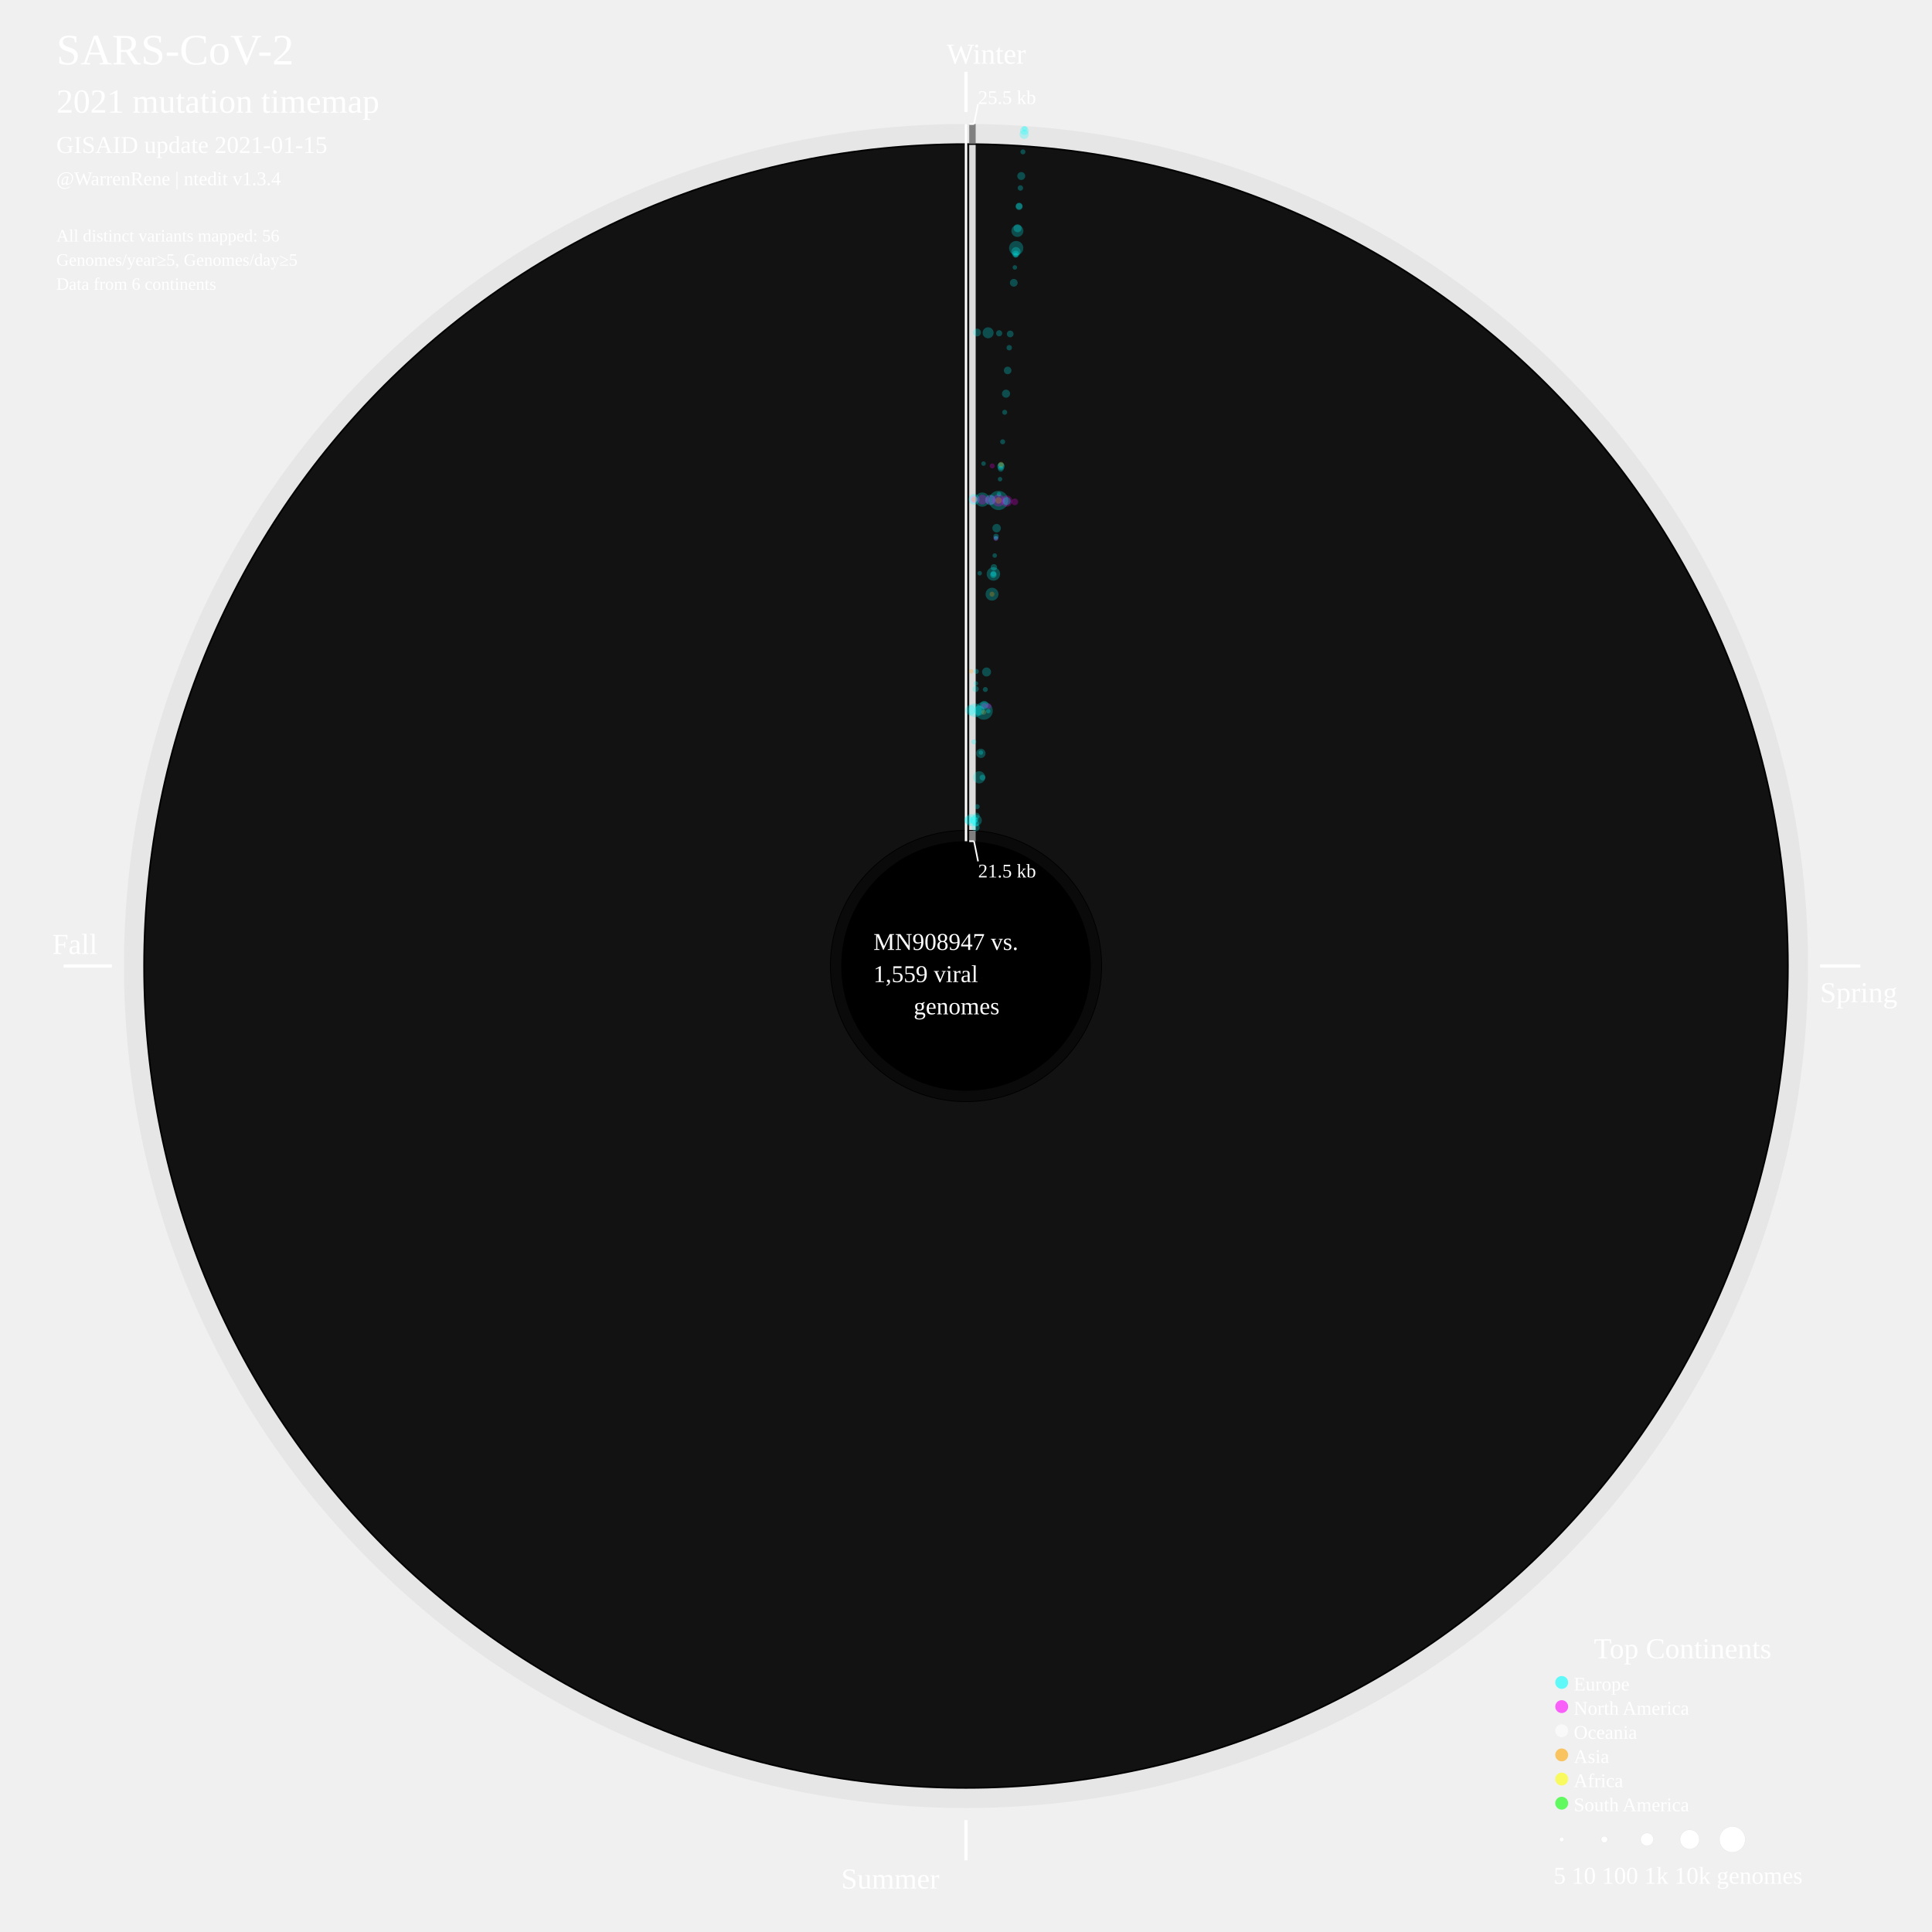
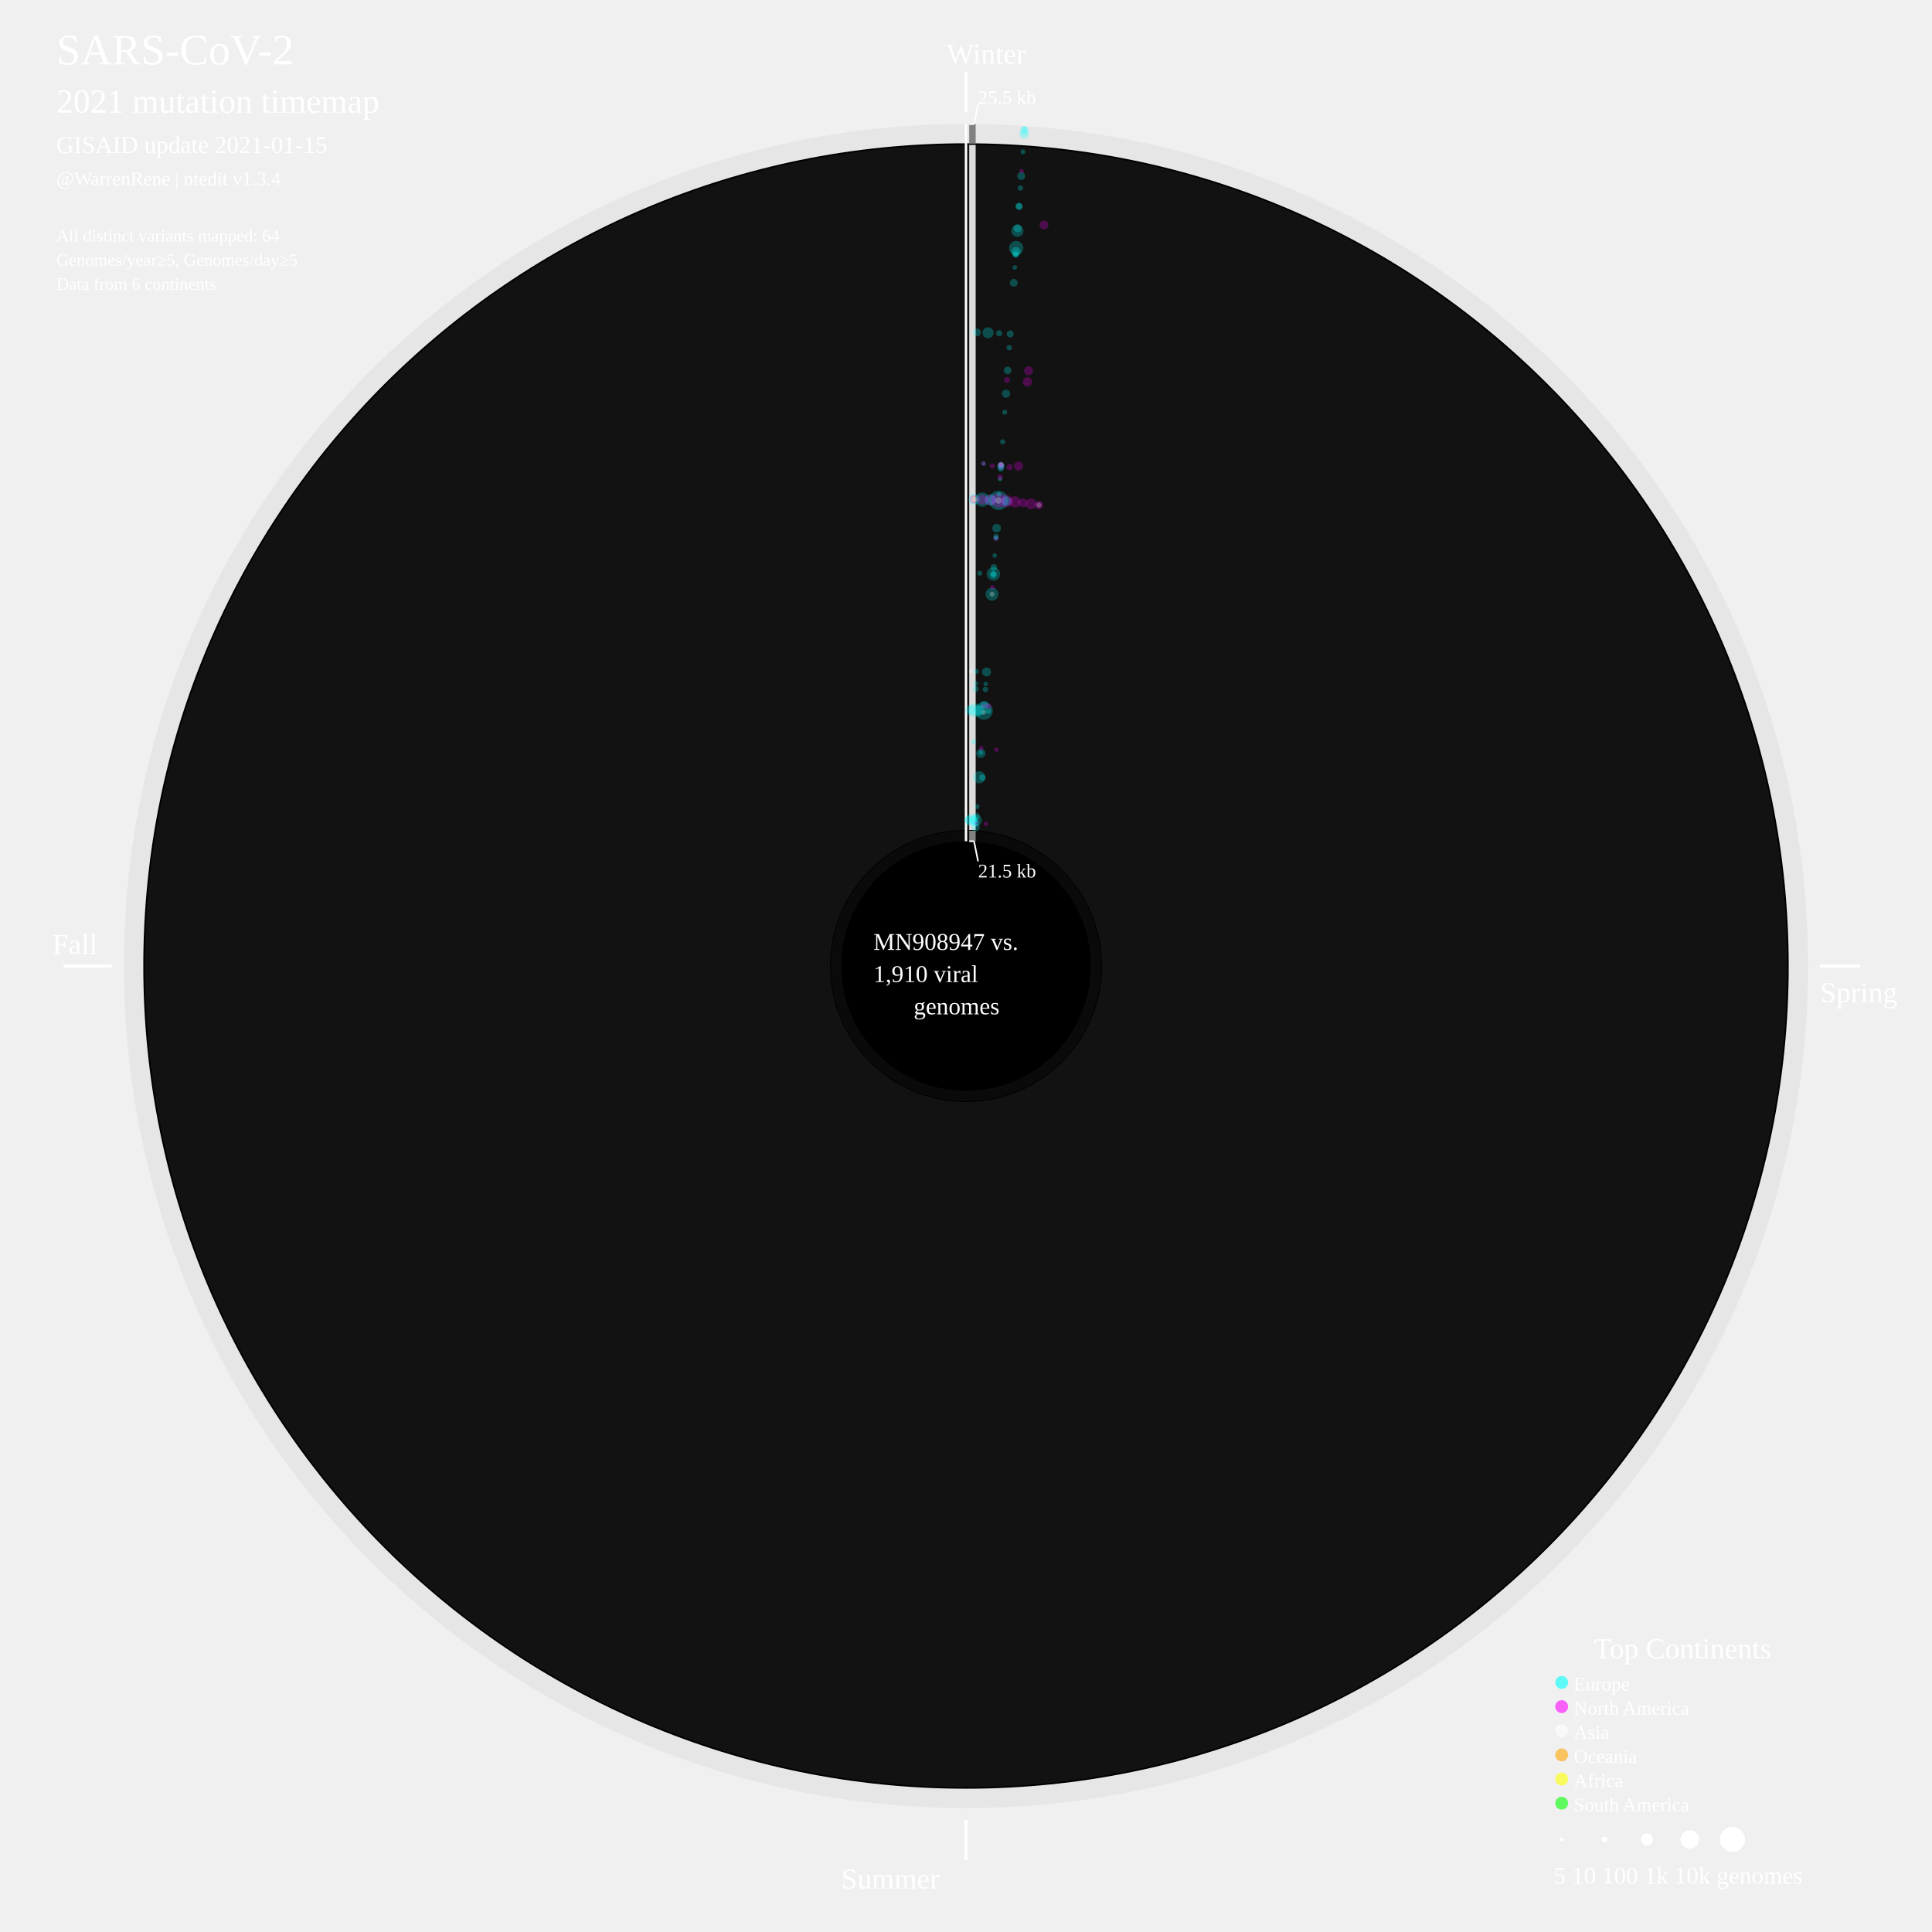
<svg xmlns="http://www.w3.org/2000/svg" width="2400" height="2400" style="background-color:black">
  <circle cx="1200" cy="1200" r="1046" style="fill:grey;stroke:black;stroke-width:0;fill-opacity:0.085;" />
  <circle cx="1200" cy="1200" r="1022" style="fill:black;stroke:black;stroke-width:0;fill-opacity:1;" />
  <circle cx="1200" cy="1200" r="1020" style="fill:gainsboro;stroke:black;stroke-width:0;fill-opacity:0.085;" />
  <circle cx="1200" cy="1200" r="169" style="fill:black;stroke:black;stroke-width:0;fill-opacity:1;" />
  <circle cx="1200" cy="1200" r="168" style="fill:grey;stroke:black;stroke-width:0;fill-opacity:0.085;" />
  <circle cx="1200" cy="1200" r="155" style="fill:black;stroke:black;stroke-width:0;fill-opacity:1;" />
  <text font-size="4.5em" x="70" y="80" fill="white">SARS-CoV-2</text>
  <text font-size="3.5em" x="70" y="140" fill="white">2021 mutation timemap</text>
  <text font-size="2.5em" x="70" y="190" fill="white">GISAID update 2021-01-15</text>
  <text font-size="2.0em" x="70" y="230" fill="white">@WarrenRene | ntedit v1.3.4</text>
  <line x1="1200" y1="89.131" x2="1200" y2="139.131" style="stroke:white;stroke-width:4" />
  <text font-size="3.0em" x="1176" y="79.131" fill="white">Winter</text>
  <line x1="2261" y1="1200" x2="2311" y2="1200" style="stroke:white;stroke-width:4" />
  <text font-size="3.0em" x="2261" y="1245" fill="white">Spring</text>
  <line x1="1200" y1="2261" x2="1200" y2="2311" style="stroke:white;stroke-width:4" />
  <text font-size="3.0em" x="1045" y="2346" fill="white">Summer</text>
  <line x1="139" y1="1200" x2="79" y2="1200" style="stroke:white;stroke-width:4" />
  <text font-size="3.0em" x="65" y="1185" fill="white">Fall</text>
  <g>
    <line x1="1208" y1="1045" x2="1208" y2="1032" style="stroke:grey;stroke-width:8" />
  </g>
  <g>
    <line x1="1208" y1="1031" x2="1208" y2="180" style="stroke:gainsboro;stroke-width:8" />
  </g>
  <g>
    <line x1="1208" y1="178" x2="1208" y2="154" style="stroke:grey;stroke-width:8" />
  </g>
  <line x1="1200" y1="154.131" x2="1200" y2="1045" style="stroke:white;stroke-width:3" />
  <line x1="1204" y1="154.131" x2="1210" y2="154.131" style="stroke:white;stroke-width:2" />
  <line x1="1210" y1="154.131" x2="1215" y2="129.131" style="stroke:white;stroke-width:2" />
  <line x1="1204" y1="1045" x2="1210" y2="1045" style="stroke:white;stroke-width:2" />
  <line x1="1210" y1="1045" x2="1215" y2="1070" style="stroke:white;stroke-width:2" />
  <text font-size="2.0em" x="1215" y="129.131" fill="white">25.5 kb</text>
  <text font-size="2.0em" x="1215" y="1090" fill="white">21.5 kb</text>
  <text font-size="3.0em" x="1980" y="2060" fill="white">Top Continents</text>
  <circle cx="1940" cy="2090" r="8" style="fill:cyan;stroke:black;stroke-width:0;fill-opacity:0.6;" />
  <text font-size="2.0em" x="1955" y="2100" fill="white">Europe</text>
  <circle cx="1940" cy="2120" r="8" style="fill:fuchsia;stroke:black;stroke-width:0;fill-opacity:0.6;" />
  <text font-size="2.0em" x="1955" y="2130" fill="white">North America</text>
  <circle cx="1940" cy="2150" r="8" style="fill:white;stroke:black;stroke-width:0;fill-opacity:0.6;" />
-   <text font-size="2.0em" x="1955" y="2160" fill="white">Oceania</text>
+   <text font-size="2.0em" x="1955" y="2160" fill="white">Asia</text>
  <circle cx="1940" cy="2180" r="8" style="fill:orange;stroke:black;stroke-width:0;fill-opacity:0.6;" />
-   <text font-size="2.0em" x="1955" y="2190" fill="white">Asia</text>
+   <text font-size="2.0em" x="1955" y="2190" fill="white">Oceania</text>
  <circle cx="1940" cy="2210" r="8" style="fill:yellow;stroke:black;stroke-width:0;fill-opacity:0.6;" />
  <text font-size="2.0em" x="1955" y="2220" fill="white">Africa</text>
  <circle cx="1940" cy="2240" r="8" style="fill:lime;stroke:black;stroke-width:0;fill-opacity:0.6;" />
  <text font-size="2.0em" x="1955" y="2250" fill="white">South America</text>
  <circle cx="1940" cy="2285" r="2.796" style="fill:white;stroke:lightgrey;stroke-width:0.2;" />
  <circle cx="1993" cy="2285" r="4" style="fill:white;stroke:lightgrey;stroke-width:0.2;" />
  <circle cx="2046" cy="2285" r="8" style="fill:white;stroke:lightgrey;stroke-width:0.2;" />
  <circle cx="2099" cy="2285" r="12" style="fill:white;stroke:lightgrey;stroke-width:0.2;" />
  <circle cx="2152" cy="2285" r="16" style="fill:white;stroke:lightgrey;stroke-width:0.2;" />
  <text font-size="2.5em" x="1930" y="2340" fill="white">5      10        100        1k        10k  genomes</text>
  <text font-size="2.5em" x="1085" y="1180" fill="white">MN908947 vs.</text>
-   <text font-size="2.5em" x="1085" y="1220" fill="white">1,559  viral</text>
+   <text font-size="2.5em" x="1085" y="1220" fill="white">1,910  viral</text>
  <text font-size="2.5em" x="1135" y="1260" fill="white">genomes</text>
  <g>
    <circle cx="1203.164" cy="1018.736" r="5.289" style="fill:cyan;stroke:black;stroke-width:0;fill-opacity:0.25;" />
  </g>
  <g>
    <circle cx="1205.547" cy="882.231" r="6.364" style="fill:cyan;stroke:black;stroke-width:0;fill-opacity:0.25;" />
  </g>
  <g>
-     <circle cx="1206.39" cy="833.909" r="2.796" style="fill:orange;stroke:black;stroke-width:0;fill-opacity:0.25;" />
-   </g>
-   <g>
-     <circle cx="1210.118" cy="620.356" r="6.725" style="fill:cyan;stroke:black;stroke-width:0;fill-opacity:0.25;" />
-   </g>
-   <g>
-     <circle cx="1210.118" cy="620.356" r="4.317" style="fill:fuchsia;stroke:black;stroke-width:0;fill-opacity:0.25;" />
-   </g>
-   <g>
-     <circle cx="1210.118" cy="620.356" r="4.166" style="fill:white;stroke:black;stroke-width:0;fill-opacity:0.25;" />
-   </g>
-   <g>
-     <circle cx="1210.118" cy="620.356" r="3.113" style="fill:orange;stroke:black;stroke-width:0;fill-opacity:0.25;" />
+     <circle cx="1206.39" cy="833.909" r="2.796" style="fill:white;stroke:black;stroke-width:0;fill-opacity:0.25;" />
+   </g>
+   <g>
+     <circle cx="1210.118" cy="620.356" r="6.864" style="fill:cyan;stroke:black;stroke-width:0;fill-opacity:0.25;" />
+   </g>
+   <g>
+     <circle cx="1210.118" cy="620.356" r="5.204" style="fill:fuchsia;stroke:black;stroke-width:0;fill-opacity:0.25;" />
+   </g>
+   <g>
+     <circle cx="1210.118" cy="620.356" r="4.166" style="fill:orange;stroke:black;stroke-width:0;fill-opacity:0.25;" />
+   </g>
+   <g>
+     <circle cx="1210.118" cy="620.356" r="3.113" style="fill:white;stroke:black;stroke-width:0;fill-opacity:0.25;" />
  </g>
  <g>
    <circle cx="1213.736" cy="413.037" r="4.816" style="fill:cyan;stroke:black;stroke-width:0;fill-opacity:0.25;" />
  </g>
  <g>
    <circle cx="1206.327" cy="1018.819" r="7.546" style="fill:cyan;stroke:black;stroke-width:0;fill-opacity:0.25;" />
  </g>
  <g>
    <circle cx="1209.724" cy="921.551" r="3.113" style="fill:cyan;stroke:black;stroke-width:0;fill-opacity:0.25;" />
  </g>
  <g>
    <circle cx="1211.092" cy="882.376" r="8.572" style="fill:cyan;stroke:black;stroke-width:0;fill-opacity:0.25;" />
  </g>
  <g>
    <circle cx="1212.017" cy="855.889" r="3.817" style="fill:cyan;stroke:black;stroke-width:0;fill-opacity:0.25;" />
  </g>
  <g>
    <circle cx="1212.258" cy="848.989" r="2.796" style="fill:cyan;stroke:black;stroke-width:0;fill-opacity:0.25;" />
  </g>
  <g>
    <circle cx="1212.778" cy="834.076" r="3.113" style="fill:cyan;stroke:black;stroke-width:0;fill-opacity:0.25;" />
  </g>
  <g>
-     <circle cx="1217.038" cy="712.101" r="2.796" style="fill:cyan;stroke:black;stroke-width:0;fill-opacity:0.25;" />
-   </g>
-   <g>
-     <circle cx="1220.232" cy="620.62" r="8.838" style="fill:cyan;stroke:black;stroke-width:0;fill-opacity:0.25;" />
-   </g>
-   <g>
-     <circle cx="1220.232" cy="620.62" r="6.074" style="fill:fuchsia;stroke:black;stroke-width:0;fill-opacity:0.25;" />
+     <circle cx="1217.038" cy="712.101" r="3.113" style="fill:cyan;stroke:black;stroke-width:0;fill-opacity:0.25;" />
+   </g>
+   <g>
+     <circle cx="1220.232" cy="620.62" r="8.87" style="fill:cyan;stroke:black;stroke-width:0;fill-opacity:0.25;" />
+   </g>
+   <g>
+     <circle cx="1220.232" cy="620.62" r="6.273" style="fill:fuchsia;stroke:black;stroke-width:0;fill-opacity:0.25;" />
  </g>
  <g>
    <circle cx="1221.795" cy="575.882" r="2.796" style="fill:cyan;stroke:black;stroke-width:0;fill-opacity:0.25;" />
  </g>
  <g>
+     <circle cx="1221.795" cy="575.882" r="2.796" style="fill:fuchsia;stroke:black;stroke-width:0;fill-opacity:0.25;" />
+   </g>
+   <g>
    <circle cx="1227.469" cy="413.397" r="6.83" style="fill:cyan;stroke:black;stroke-width:0;fill-opacity:0.25;" />
  </g>
  <g>
-     <circle cx="1209.488" cy="1018.957" r="4.585" style="fill:cyan;stroke:black;stroke-width:0;fill-opacity:0.25;" />
-   </g>
-   <g>
-     <circle cx="1216.633" cy="882.618" r="6.225" style="fill:cyan;stroke:black;stroke-width:0;fill-opacity:0.25;" />
-   </g>
-   <g>
-     <circle cx="1230.341" cy="621.062" r="6.493" style="fill:cyan;stroke:black;stroke-width:0;fill-opacity:0.25;" />
-   </g>
-   <g>
-     <circle cx="1230.341" cy="621.062" r="5.85" style="fill:fuchsia;stroke:black;stroke-width:0;fill-opacity:0.25;" />
+     <circle cx="1209.488" cy="1018.957" r="5.021" style="fill:cyan;stroke:black;stroke-width:0;fill-opacity:0.25;" />
+   </g>
+   <g>
+     <circle cx="1216.633" cy="882.618" r="6.574" style="fill:cyan;stroke:black;stroke-width:0;fill-opacity:0.25;" />
+   </g>
+   <g>
+     <circle cx="1230.341" cy="621.062" r="6.93" style="fill:cyan;stroke:black;stroke-width:0;fill-opacity:0.25;" />
+   </g>
+   <g>
+     <circle cx="1230.341" cy="621.062" r="6.574" style="fill:fuchsia;stroke:black;stroke-width:0;fill-opacity:0.25;" />
  </g>
  <g>
    <circle cx="1232.556" cy="578.803" r="3.113" style="fill:fuchsia;stroke:black;stroke-width:0;fill-opacity:0.25;" />
  </g>
  <g>
    <circle cx="1241.193" cy="413.996" r="3.817" style="fill:cyan;stroke:black;stroke-width:0;fill-opacity:0.25;" />
  </g>
  <g>
    <circle cx="1212.04" cy="1027.815" r="4.922" style="fill:cyan;stroke:black;stroke-width:0;fill-opacity:0.25;" />
  </g>
  <g>
    <circle cx="1212.382" cy="1022.927" r="3.817" style="fill:cyan;stroke:black;stroke-width:0;fill-opacity:0.25;" />
  </g>
  <g>
-     <circle cx="1212.646" cy="1019.15" r="7.023" style="fill:cyan;stroke:black;stroke-width:0;fill-opacity:0.25;" />
+     <circle cx="1212.429" cy="1022.26" r="2.796" style="fill:fuchsia;stroke:black;stroke-width:0;fill-opacity:0.25;" />
+   </g>
+   <g>
+     <circle cx="1212.646" cy="1019.15" r="7.054" style="fill:cyan;stroke:black;stroke-width:0;fill-opacity:0.25;" />
  </g>
  <g>
    <circle cx="1212.708" cy="1018.261" r="2.796" style="fill:cyan;stroke:black;stroke-width:0;fill-opacity:0.25;" />
  </g>
  <g>
    <circle cx="1213.035" cy="1013.595" r="4" style="fill:cyan;stroke:black;stroke-width:0;fill-opacity:0.25;" />
  </g>
  <g>
    <circle cx="1213.843" cy="1002.042" r="3.113" style="fill:cyan;stroke:black;stroke-width:0;fill-opacity:0.25;" />
  </g>
  <g>
    <circle cx="1216.39" cy="965.606" r="7.568" style="fill:cyan;stroke:black;stroke-width:0;fill-opacity:0.25;" />
  </g>
  <g>
    <circle cx="1218.472" cy="935.834" r="5.789" style="fill:cyan;stroke:black;stroke-width:0;fill-opacity:0.25;" />
  </g>
  <g>
    <circle cx="1218.534" cy="934.946" r="2.796" style="fill:cyan;stroke:black;stroke-width:0;fill-opacity:0.25;" />
  </g>
  <g>
-     <circle cx="1222.046" cy="884.734" r="3.113" style="fill:orange;stroke:black;stroke-width:0;fill-opacity:0.25;" />
-   </g>
-   <g>
-     <circle cx="1222.17" cy="882.957" r="11.107" style="fill:cyan;stroke:black;stroke-width:0;fill-opacity:0.25;" />
+     <circle cx="1218.923" cy="929.391" r="2.796" style="fill:fuchsia;stroke:black;stroke-width:0;fill-opacity:0.25;" />
+   </g>
+   <g>
+     <circle cx="1222.046" cy="884.734" r="3.113" style="fill:white;stroke:black;stroke-width:0;fill-opacity:0.25;" />
+   </g>
+   <g>
+     <circle cx="1222.17" cy="882.957" r="11.121" style="fill:cyan;stroke:black;stroke-width:0;fill-opacity:0.25;" />
  </g>
  <g>
    <circle cx="1222.605" cy="876.736" r="3.38" style="fill:fuchsia;stroke:black;stroke-width:0;fill-opacity:0.25;" />
  </g>
  <g>
    <circle cx="1222.667" cy="875.847" r="5.289" style="fill:cyan;stroke:black;stroke-width:0;fill-opacity:0.25;" />
  </g>
  <g>
-     <circle cx="1224.019" cy="856.518" r="3.113" style="fill:cyan;stroke:black;stroke-width:0;fill-opacity:0.25;" />
+     <circle cx="1224.019" cy="856.518" r="3.38" style="fill:cyan;stroke:black;stroke-width:0;fill-opacity:0.25;" />
+   </g>
+   <g>
+     <circle cx="1224.5" cy="849.631" r="2.796" style="fill:cyan;stroke:black;stroke-width:0;fill-opacity:0.25;" />
  </g>
  <g>
    <circle cx="1225.541" cy="834.745" r="5.592" style="fill:cyan;stroke:black;stroke-width:0;fill-opacity:0.25;" />
  </g>
  <g>
-     <circle cx="1232.299" cy="738.099" r="8.017" style="fill:cyan;stroke:black;stroke-width:0;fill-opacity:0.25;" />
-   </g>
-   <g>
-     <circle cx="1232.299" cy="738.099" r="3.113" style="fill:orange;stroke:black;stroke-width:0;fill-opacity:0.25;" />
+     <circle cx="1232.299" cy="738.099" r="8.034" style="fill:cyan;stroke:black;stroke-width:0;fill-opacity:0.25;" />
+   </g>
+   <g>
+     <circle cx="1232.299" cy="738.099" r="3.113" style="fill:white;stroke:black;stroke-width:0;fill-opacity:0.25;" />
+   </g>
+   <g>
+     <circle cx="1232.89" cy="729.656" r="2.796" style="fill:fuchsia;stroke:black;stroke-width:0;fill-opacity:0.25;" />
  </g>
  <g>
    <circle cx="1233.977" cy="714.104" r="4" style="fill:cyan;stroke:black;stroke-width:0;fill-opacity:0.25;" />
  </g>
  <g>
-     <circle cx="1234.055" cy="712.993" r="8.36" style="fill:cyan;stroke:black;stroke-width:0;fill-opacity:0.25;" />
+     <circle cx="1234.055" cy="712.993" r="8.374" style="fill:cyan;stroke:black;stroke-width:0;fill-opacity:0.25;" />
  </g>
  <g>
    <circle cx="1234.07" cy="712.771" r="3.612" style="fill:cyan;stroke:black;stroke-width:0;fill-opacity:0.25;" />
  </g>
  <g>
    <circle cx="1234.63" cy="704.773" r="4" style="fill:cyan;stroke:black;stroke-width:0;fill-opacity:0.25;" />
  </g>
  <g>
    <circle cx="1235.655" cy="690.109" r="2.796" style="fill:cyan;stroke:black;stroke-width:0;fill-opacity:0.25;" />
  </g>
  <g>
-     <circle cx="1237.146" cy="668.78" r="3.113" style="fill:fuchsia;stroke:black;stroke-width:0;fill-opacity:0.25;" />
+     <circle cx="1237.146" cy="668.78" r="3.38" style="fill:fuchsia;stroke:black;stroke-width:0;fill-opacity:0.25;" />
  </g>
  <g>
    <circle cx="1237.146" cy="668.78" r="2.796" style="fill:cyan;stroke:black;stroke-width:0;fill-opacity:0.25;" />
  </g>
  <g>
    <circle cx="1237.317" cy="666.337" r="3.38" style="fill:cyan;stroke:black;stroke-width:0;fill-opacity:0.25;" />
  </g>
  <g>
-     <circle cx="1238.032" cy="656.117" r="5.289" style="fill:cyan;stroke:black;stroke-width:0;fill-opacity:0.25;" />
-   </g>
-   <g>
-     <circle cx="1240.44" cy="621.679" r="11.998" style="fill:cyan;stroke:black;stroke-width:0;fill-opacity:0.25;" />
-   </g>
-   <g>
-     <circle cx="1240.44" cy="621.679" r="7.568" style="fill:fuchsia;stroke:black;stroke-width:0;fill-opacity:0.25;" />
-   </g>
-   <g>
-     <circle cx="1240.44" cy="621.679" r="4" style="fill:orange;stroke:black;stroke-width:0;fill-opacity:0.25;" />
+     <circle cx="1238.032" cy="656.117" r="5.37" style="fill:cyan;stroke:black;stroke-width:0;fill-opacity:0.25;" />
+   </g>
+   <g>
+     <circle cx="1240.44" cy="621.679" r="12.014" style="fill:cyan;stroke:black;stroke-width:0;fill-opacity:0.25;" />
+   </g>
+   <g>
+     <circle cx="1240.44" cy="621.679" r="8.962" style="fill:fuchsia;stroke:black;stroke-width:0;fill-opacity:0.25;" />
+   </g>
+   <g>
+     <circle cx="1240.44" cy="621.679" r="4" style="fill:white;stroke:black;stroke-width:0;fill-opacity:0.25;" />
  </g>
  <g>
    <circle cx="1240.984" cy="613.903" r="2.796" style="fill:cyan;stroke:black;stroke-width:0;fill-opacity:0.25;" />
  </g>
  <g>
    <circle cx="1242.289" cy="595.241" r="2.796" style="fill:cyan;stroke:black;stroke-width:0;fill-opacity:0.25;" />
  </g>
  <g>
+     <circle cx="1242.46" cy="592.797" r="3.38" style="fill:fuchsia;stroke:black;stroke-width:0;fill-opacity:0.25;" />
+   </g>
+   <g>
    <circle cx="1243.19" cy="582.355" r="3.612" style="fill:cyan;stroke:black;stroke-width:0;fill-opacity:0.25;" />
  </g>
  <g>
    <circle cx="1243.392" cy="579.466" r="4.585" style="fill:cyan;stroke:black;stroke-width:0;fill-opacity:0.25;" />
  </g>
  <g>
+     <circle cx="1243.392" cy="579.466" r="3.817" style="fill:fuchsia;stroke:black;stroke-width:0;fill-opacity:0.25;" />
+   </g>
+   <g>
    <circle cx="1243.485" cy="578.133" r="4" style="fill:cyan;stroke:black;stroke-width:0;fill-opacity:0.25;" />
  </g>
  <g>
-     <circle cx="1243.563" cy="577.022" r="3.38" style="fill:orange;stroke:black;stroke-width:0;fill-opacity:0.25;" />
+     <circle cx="1243.563" cy="577.022" r="3.38" style="fill:white;stroke:black;stroke-width:0;fill-opacity:0.25;" />
+   </g>
+   <g>
+     <circle cx="1243.563" cy="577.022" r="3.113" style="fill:fuchsia;stroke:black;stroke-width:0;fill-opacity:0.25;" />
  </g>
  <g>
    <circle cx="1245.536" cy="548.806" r="3.113" style="fill:cyan;stroke:black;stroke-width:0;fill-opacity:0.25;" />
  </g>
  <g>
    <circle cx="1248.099" cy="512.147" r="3.113" style="fill:cyan;stroke:black;stroke-width:0;fill-opacity:0.25;" />
  </g>
  <g>
    <circle cx="1249.715" cy="489.041" r="5.021" style="fill:cyan;stroke:black;stroke-width:0;fill-opacity:0.25;" />
  </g>
  <g>
+     <circle cx="1250.896" cy="472.156" r="3.612" style="fill:fuchsia;stroke:black;stroke-width:0;fill-opacity:0.25;" />
+   </g>
+   <g>
    <circle cx="1251.735" cy="460.159" r="4.704" style="fill:cyan;stroke:black;stroke-width:0;fill-opacity:0.25;" />
  </g>
  <g>
    <circle cx="1253.708" cy="431.942" r="3.38" style="fill:cyan;stroke:black;stroke-width:0;fill-opacity:0.25;" />
  </g>
  <g>
-     <circle cx="1254.904" cy="414.835" r="4.166" style="fill:cyan;stroke:black;stroke-width:0;fill-opacity:0.25;" />
+     <circle cx="1254.904" cy="414.835" r="4.317" style="fill:cyan;stroke:black;stroke-width:0;fill-opacity:0.25;" />
  </g>
  <g>
    <circle cx="1259.347" cy="351.293" r="4.816" style="fill:cyan;stroke:black;stroke-width:0;fill-opacity:0.25;" />
  </g>
  <g>
    <circle cx="1260.683" cy="332.186" r="2.796" style="fill:cyan;stroke:black;stroke-width:0;fill-opacity:0.25;" />
  </g>
  <g>
    <circle cx="1261.74" cy="317.078" r="2.796" style="fill:cyan;stroke:black;stroke-width:0;fill-opacity:0.25;" />
  </g>
  <g>
    <circle cx="1261.833" cy="315.745" r="4.317" style="fill:cyan;stroke:black;stroke-width:0;fill-opacity:0.25;" />
  </g>
  <g>
    <circle cx="1262.051" cy="312.635" r="5.725" style="fill:cyan;stroke:black;stroke-width:0;fill-opacity:0.25;" />
  </g>
  <g>
    <circle cx="1262.361" cy="308.191" r="8.859" style="fill:cyan;stroke:black;stroke-width:0;fill-opacity:0.25;" />
  </g>
  <g>
-     <circle cx="1263.853" cy="286.862" r="7.477" style="fill:cyan;stroke:black;stroke-width:0;fill-opacity:0.25;" />
+     <circle cx="1263.853" cy="286.862" r="7.5" style="fill:cyan;stroke:black;stroke-width:0;fill-opacity:0.25;" />
  </g>
  <g>
    <circle cx="1264.086" cy="283.53" r="5.021" style="fill:cyan;stroke:black;stroke-width:0;fill-opacity:0.25;" />
  </g>
  <g>
    <circle cx="1265.966" cy="256.647" r="4.317" style="fill:cyan;stroke:black;stroke-width:0;fill-opacity:0.25;" />
  </g>
  <g>
    <circle cx="1266.012" cy="255.98" r="4.166" style="fill:cyan;stroke:black;stroke-width:0;fill-opacity:0.25;" />
  </g>
  <g>
    <circle cx="1267.581" cy="233.54" r="3.38" style="fill:cyan;stroke:black;stroke-width:0;fill-opacity:0.25;" />
  </g>
  <g>
    <circle cx="1268.622" cy="218.655" r="4.922" style="fill:cyan;stroke:black;stroke-width:0;fill-opacity:0.25;" />
  </g>
  <g>
+     <circle cx="1269.042" cy="212.656" r="2.796" style="fill:fuchsia;stroke:black;stroke-width:0;fill-opacity:0.25;" />
+   </g>
+   <g>
    <circle cx="1270.72" cy="188.661" r="3.113" style="fill:cyan;stroke:black;stroke-width:0;fill-opacity:0.25;" />
  </g>
  <g>
    <circle cx="1272.242" cy="166.888" r="5.725" style="fill:cyan;stroke:black;stroke-width:0;fill-opacity:0.25;" />
  </g>
  <g>
    <circle cx="1272.568" cy="162.222" r="5.37" style="fill:cyan;stroke:black;stroke-width:0;fill-opacity:0.25;" />
  </g>
  <g>
    <circle cx="1272.724" cy="160.001" r="3.38" style="fill:cyan;stroke:black;stroke-width:0;fill-opacity:0.25;" />
  </g>
  <g>
-     <circle cx="1220.479" cy="965.928" r="3.612" style="fill:cyan;stroke:black;stroke-width:0;fill-opacity:0.25;" />
-   </g>
-   <g>
-     <circle cx="1227.7" cy="883.392" r="2.796" style="fill:cyan;stroke:black;stroke-width:0;fill-opacity:0.25;" />
+     <circle cx="1220.479" cy="965.928" r="4" style="fill:cyan;stroke:black;stroke-width:0;fill-opacity:0.25;" />
+   </g>
+   <g>
+     <circle cx="1227.7" cy="883.392" r="3.612" style="fill:cyan;stroke:black;stroke-width:0;fill-opacity:0.25;" />
  </g>
  <g>
    <circle cx="1228.243" cy="877.18" r="3.38" style="fill:fuchsia;stroke:black;stroke-width:0;fill-opacity:0.25;" />
  </g>
  <g>
-     <circle cx="1250.527" cy="622.473" r="6.961" style="fill:fuchsia;stroke:black;stroke-width:0;fill-opacity:0.25;" />
-   </g>
-   <g>
-     <circle cx="1250.527" cy="622.473" r="5.021" style="fill:cyan;stroke:black;stroke-width:0;fill-opacity:0.25;" />
-   </g>
-   <g>
-     <circle cx="1260.599" cy="623.443" r="4.166" style="fill:fuchsia;stroke:black;stroke-width:0;fill-opacity:0.25;" />
-   </g>
-   <text font-size="1.8em" x="70" y="300" fill="white">All distinct variants mapped: 56</text>
+     <circle cx="1250.527" cy="622.473" r="7.676" style="fill:fuchsia;stroke:black;stroke-width:0;fill-opacity:0.25;" />
+   </g>
+   <g>
+     <circle cx="1250.527" cy="622.473" r="5.85" style="fill:cyan;stroke:black;stroke-width:0;fill-opacity:0.25;" />
+   </g>
+   <g>
+     <circle cx="1254.215" cy="580.318" r="3.817" style="fill:fuchsia;stroke:black;stroke-width:0;fill-opacity:0.25;" />
+   </g>
+   <g>
+     <circle cx="1260.599" cy="623.443" r="7.083" style="fill:fuchsia;stroke:black;stroke-width:0;fill-opacity:0.25;" />
+   </g>
+   <g>
+     <circle cx="1265.278" cy="578.922" r="5.66" style="fill:fuchsia;stroke:black;stroke-width:0;fill-opacity:0.25;" />
+   </g>
+   <g>
+     <circle cx="1276.266" cy="474.376" r="5.789" style="fill:fuchsia;stroke:black;stroke-width:0;fill-opacity:0.25;" />
+   </g>
+   <g>
+     <circle cx="1277.71" cy="460.643" r="5.521" style="fill:fuchsia;stroke:black;stroke-width:0;fill-opacity:0.25;" />
+   </g>
+   <g>
+     <circle cx="1296.753" cy="279.458" r="5.521" style="fill:fuchsia;stroke:black;stroke-width:0;fill-opacity:0.25;" />
+   </g>
+   <g>
+     <circle cx="1270.652" cy="624.589" r="5.592" style="fill:fuchsia;stroke:black;stroke-width:0;fill-opacity:0.25;" />
+   </g>
+   <g>
+     <circle cx="1224.797" cy="1023.56" r="2.796" style="fill:fuchsia;stroke:black;stroke-width:0;fill-opacity:0.25;" />
+   </g>
+   <g>
+     <circle cx="1237.753" cy="931.37" r="2.796" style="fill:fuchsia;stroke:black;stroke-width:0;fill-opacity:0.25;" />
+   </g>
+   <g>
+     <circle cx="1280.683" cy="625.909" r="6.688" style="fill:fuchsia;stroke:black;stroke-width:0;fill-opacity:0.25;" />
+   </g>
+   <g>
+     <circle cx="1290.69" cy="627.405" r="5.289" style="fill:fuchsia;stroke:black;stroke-width:0;fill-opacity:0.25;" />
+   </g>
+   <g>
+     <circle cx="1290.69" cy="627.405" r="3.113" style="fill:white;stroke:black;stroke-width:0;fill-opacity:0.25;" />
+   </g>
+   <text font-size="1.8em" x="70" y="300" fill="white">All distinct variants mapped: 64</text>
  <text font-size="1.8em" x="70" y="330" fill="white">Genomes/year≥5, Genomes/day≥5</text>
  <text font-size="1.8em" x="70" y="360" fill="white">Data from 6 continents</text>
</svg>
